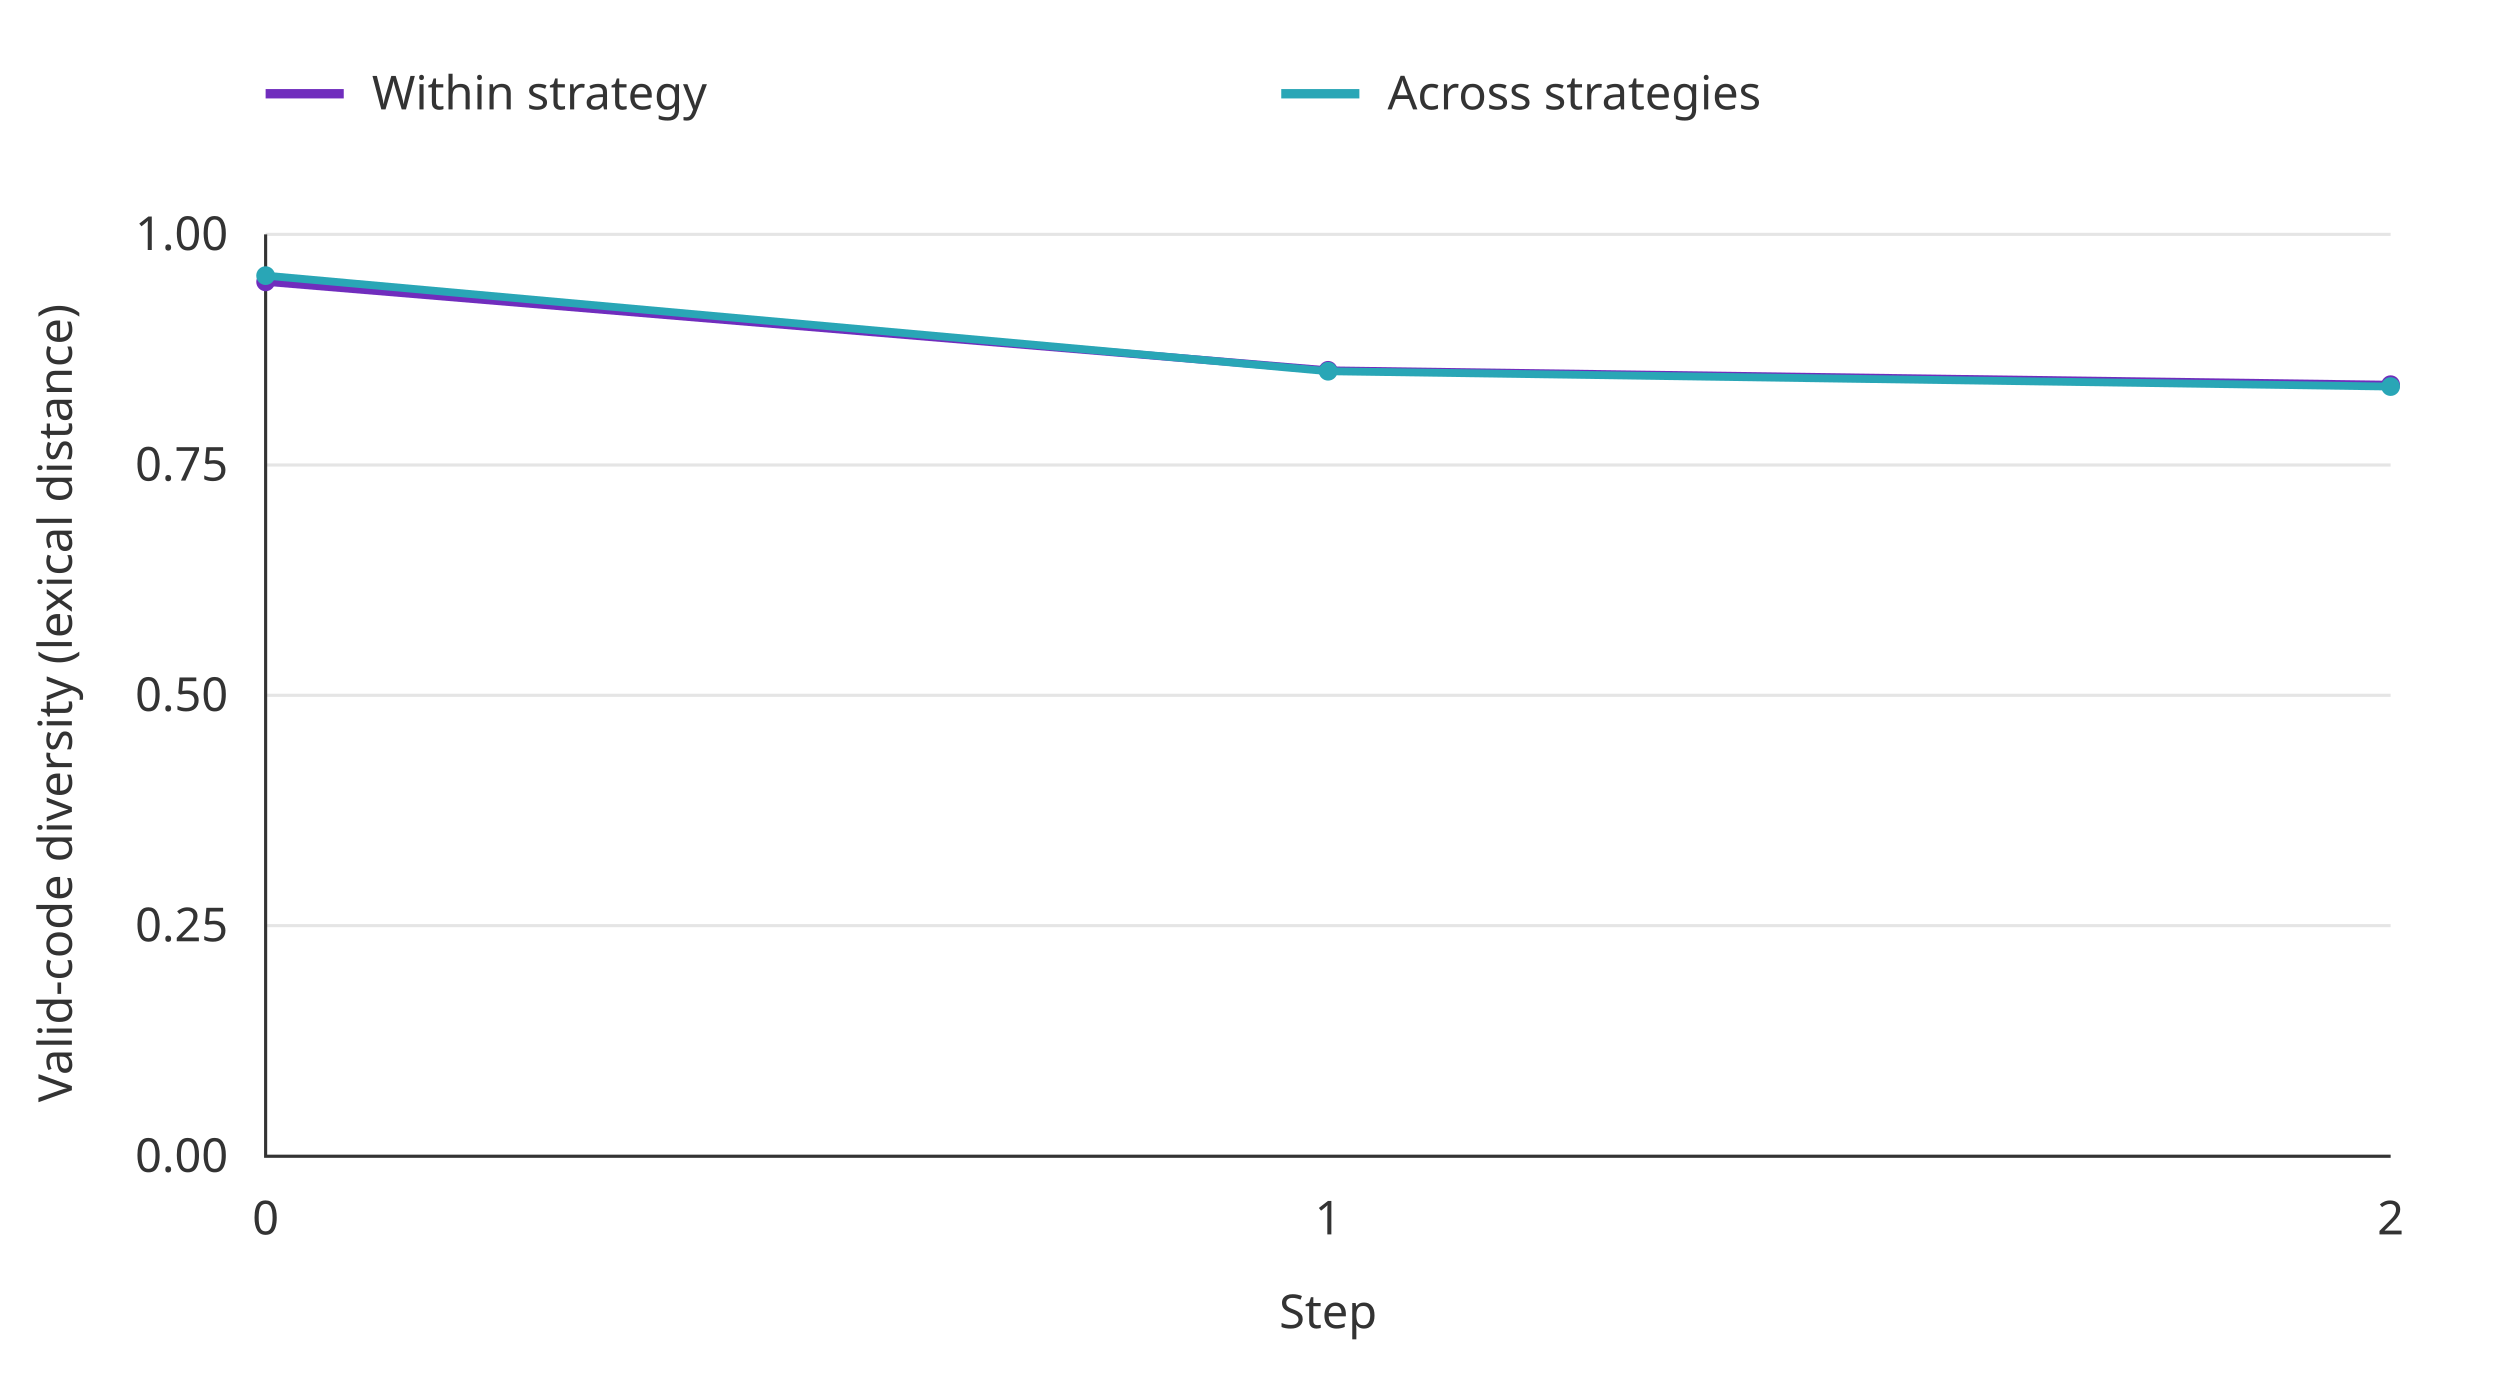
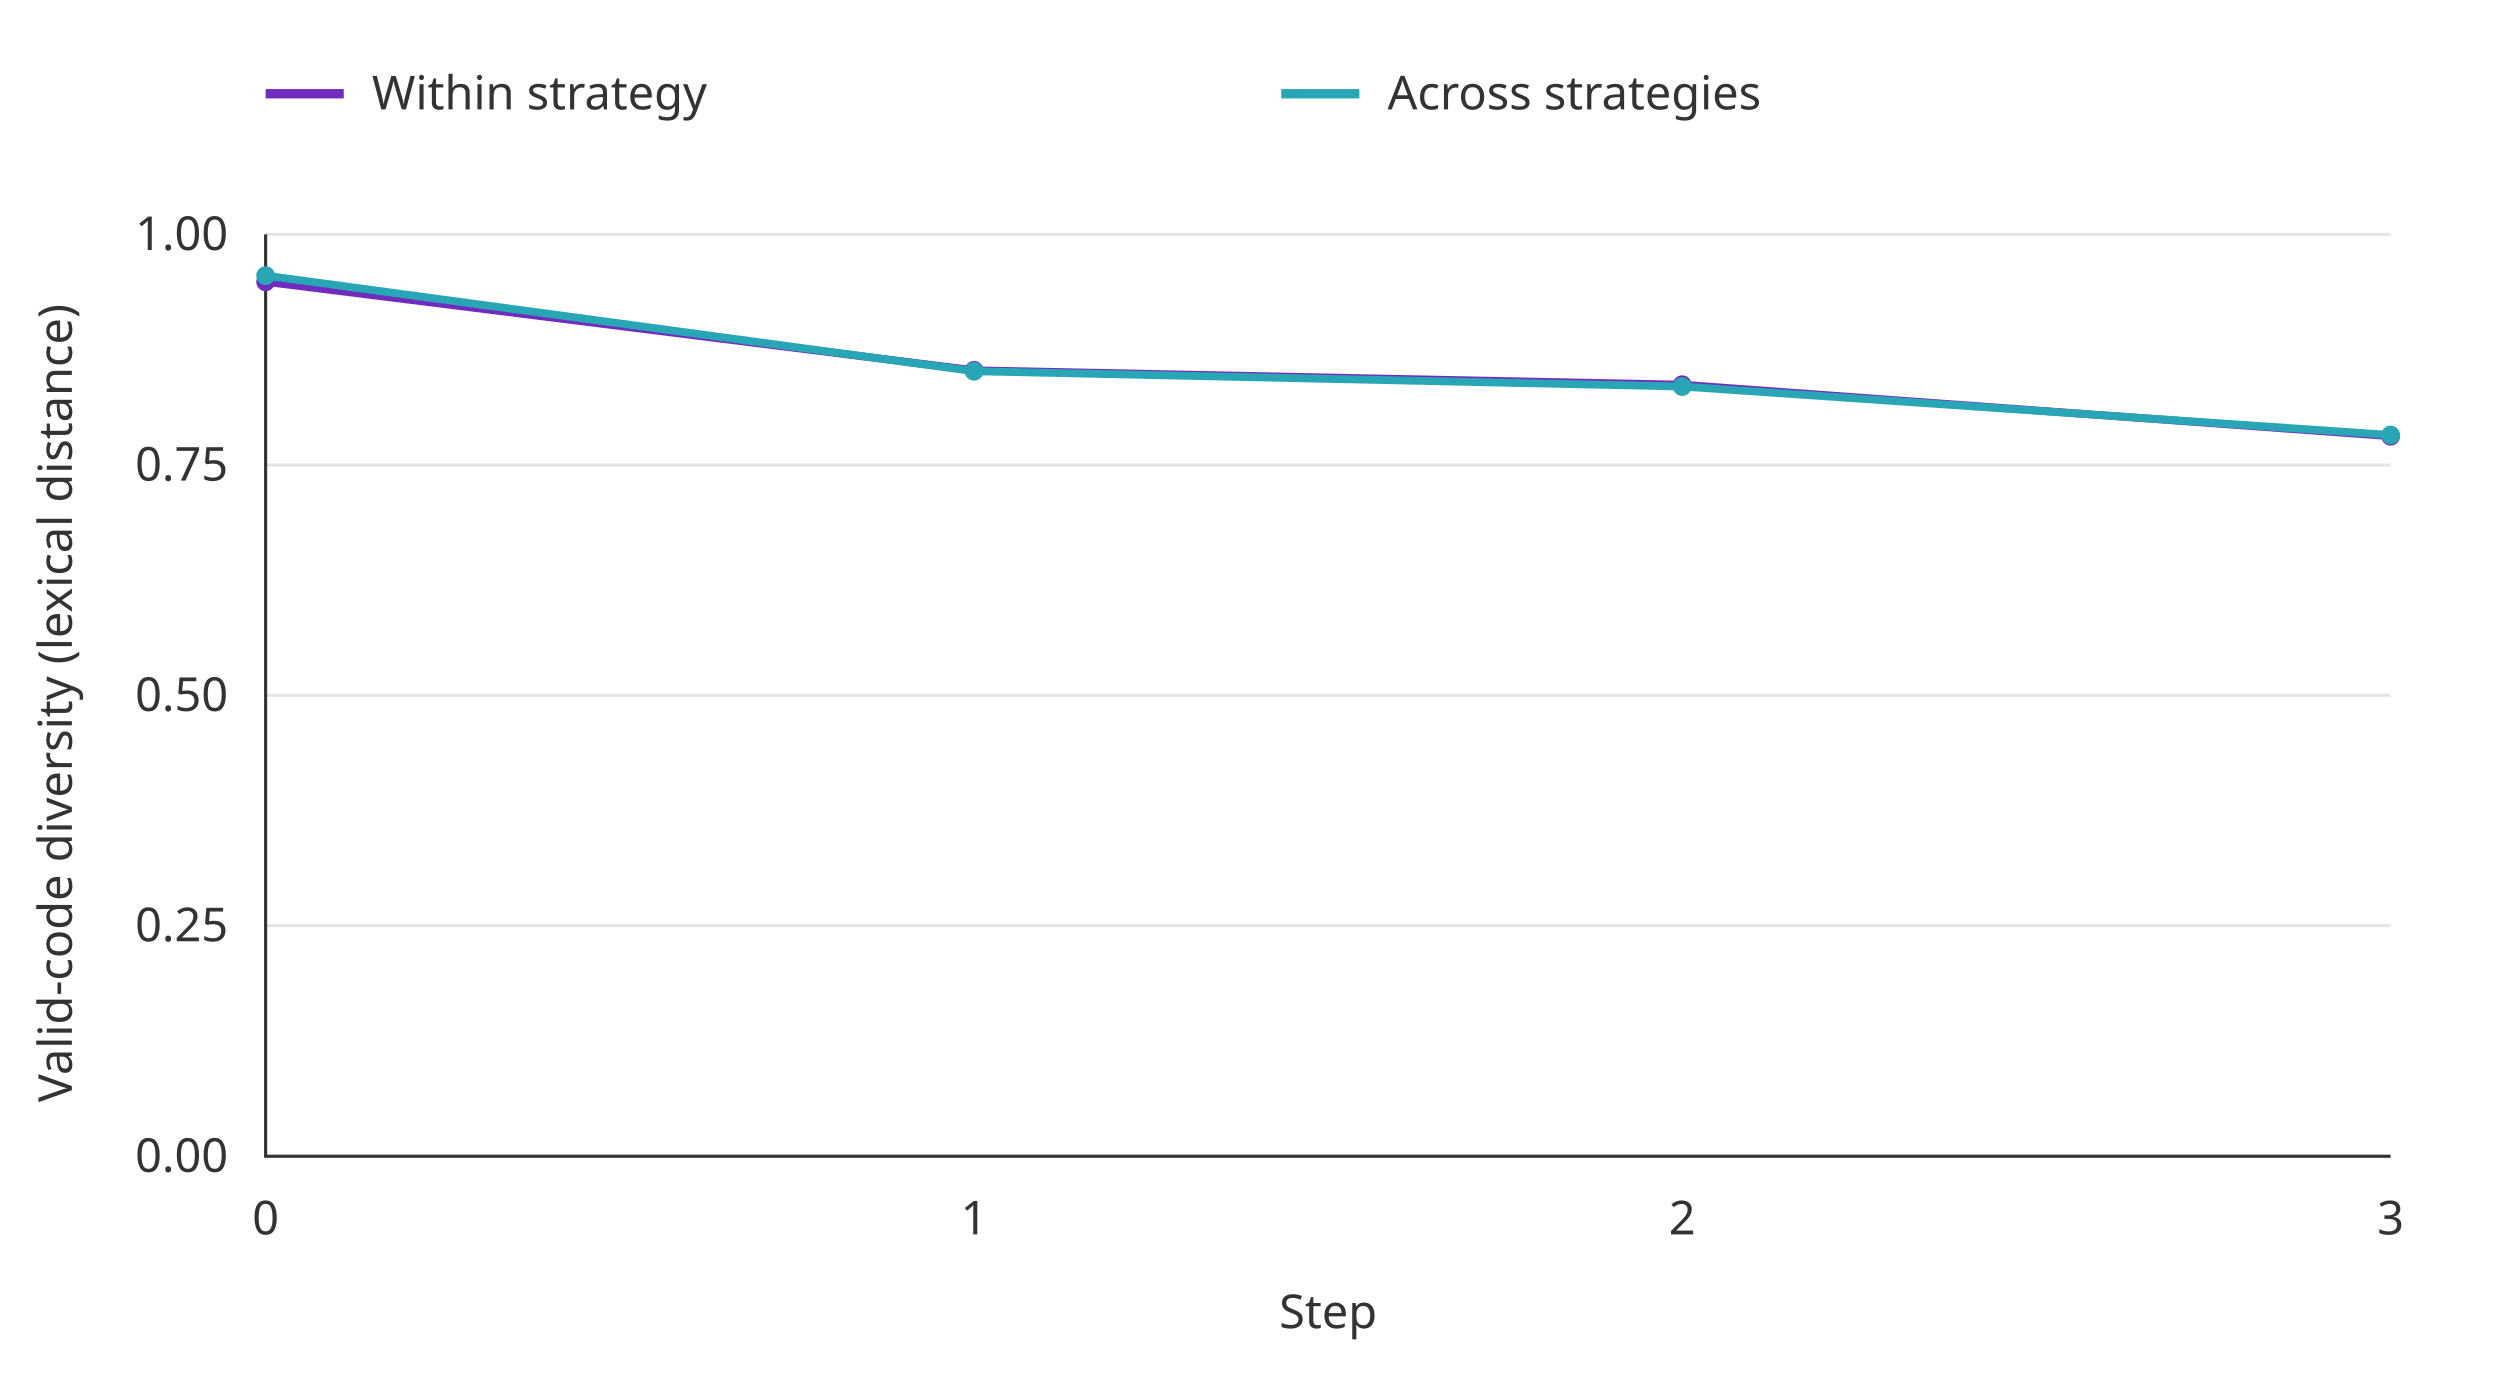
<svg xmlns="http://www.w3.org/2000/svg" width="800" height="440" viewBox="0 0 800 440">
  <rect width="100%" height="100%" fill="white" />
  <g font-family="sans-serif" font-size="15" fill="#333">
    <path d="M85,370.0 H765" stroke="#e5e5e5" />
    <text x="73" y="375.0" text-anchor="end">0.00</text>
    <path d="M85,296.2 H765" stroke="#e5e5e5" />
    <text x="73" y="301.2" text-anchor="end">0.25</text>
    <path d="M85,222.5 H765" stroke="#e5e5e5" />
    <text x="73" y="227.5" text-anchor="end">0.50</text>
    <path d="M85,148.8 H765" stroke="#e5e5e5" />
    <text x="73" y="153.8" text-anchor="end">0.75</text>
    <path d="M85,75.0 H765" stroke="#e5e5e5" />
    <text x="73" y="80.0" text-anchor="end">1.00</text>
    <text x="85.0" y="395" text-anchor="middle">0</text>
-     <text x="425.0" y="395" text-anchor="middle">1</text>
-     <text x="765.0" y="395" text-anchor="middle">2</text>
+     <text x="311.7" y="395" text-anchor="middle">1</text>
+     <text x="538.3" y="395" text-anchor="middle">2</text>
+     <text x="765.0" y="395" text-anchor="middle">3</text>
    <path d="M85,75 V370 H765" fill="none" stroke="#333" />
    <text x="425" y="425" text-anchor="middle">Step</text>
    <text transform="translate(23,225) rotate(-90)" text-anchor="middle">Valid-code diversity (lexical distance)</text>
    <path d="M85,30 h25" stroke="#702dbd" stroke-width="3" />
    <text x="119" y="35">Within strategy</text>
    <circle cx="85.0" cy="90.2" r="3" fill="#702dbd" />
-     <circle cx="425.0" cy="118.5" r="3" fill="#702dbd" />
-     <circle cx="765.0" cy="123.1" r="3" fill="#702dbd" />
-     <polyline points="85.0,90.2 425.0,118.5 765.0,123.1" fill="none" stroke="#702dbd" stroke-width="2.5" />
+     <circle cx="311.7" cy="118.5" r="3" fill="#702dbd" />
+     <circle cx="538.3" cy="123.1" r="3" fill="#702dbd" />
+     <circle cx="765.0" cy="139.6" r="3" fill="#702dbd" />
+     <polyline points="85.0,90.2 311.7,118.5 538.3,123.1 765.0,139.6" fill="none" stroke="#702dbd" stroke-width="2.5" />
    <path d="M410,30 h25" stroke="#29a6b6" stroke-width="3" />
    <text x="444" y="35">Across strategies</text>
    <circle cx="85.0" cy="88.2" r="3" fill="#29a6b6" />
-     <circle cx="425.0" cy="118.8" r="3" fill="#29a6b6" />
-     <circle cx="765.0" cy="123.7" r="3" fill="#29a6b6" />
-     <polyline points="85.0,88.2 425.0,118.8 765.0,123.7" fill="none" stroke="#29a6b6" stroke-width="2.5" />
+     <circle cx="311.7" cy="118.8" r="3" fill="#29a6b6" />
+     <circle cx="538.3" cy="123.7" r="3" fill="#29a6b6" />
+     <circle cx="765.0" cy="139.2" r="3" fill="#29a6b6" />
+     <polyline points="85.0,88.2 311.7,118.8 538.3,123.7 765.0,139.2" fill="none" stroke="#29a6b6" stroke-width="2.5" />
  </g>
</svg>
